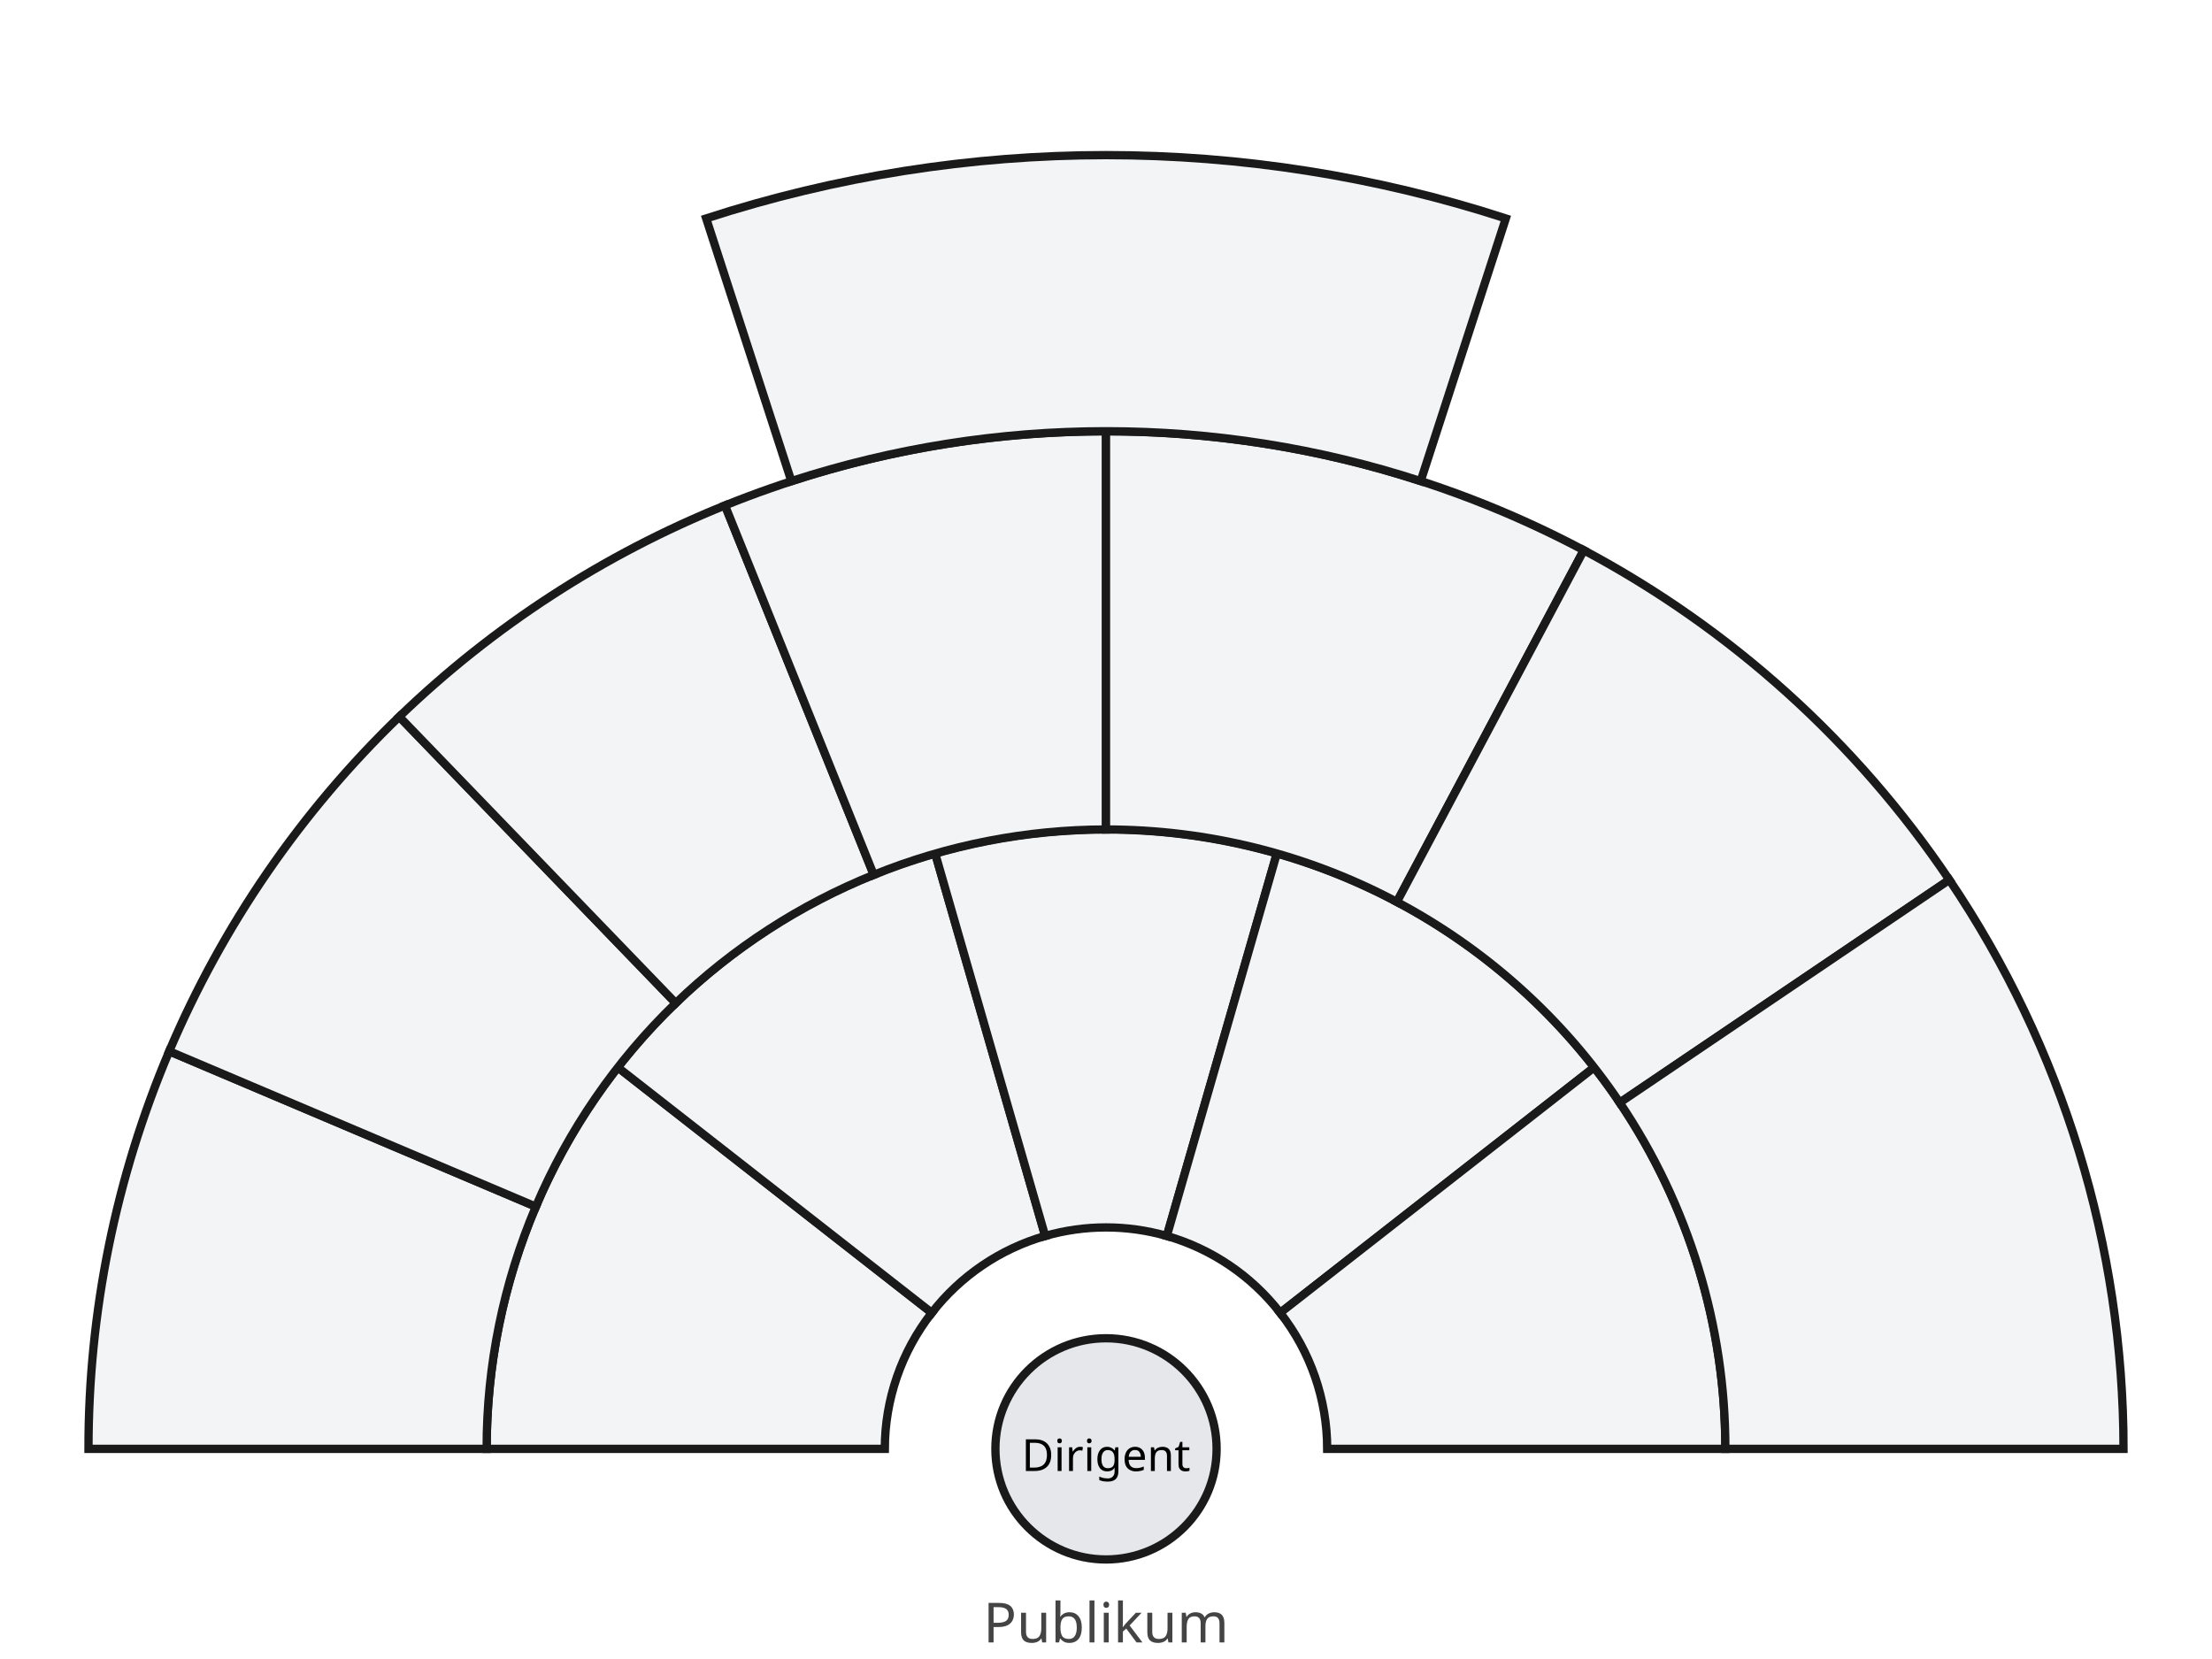
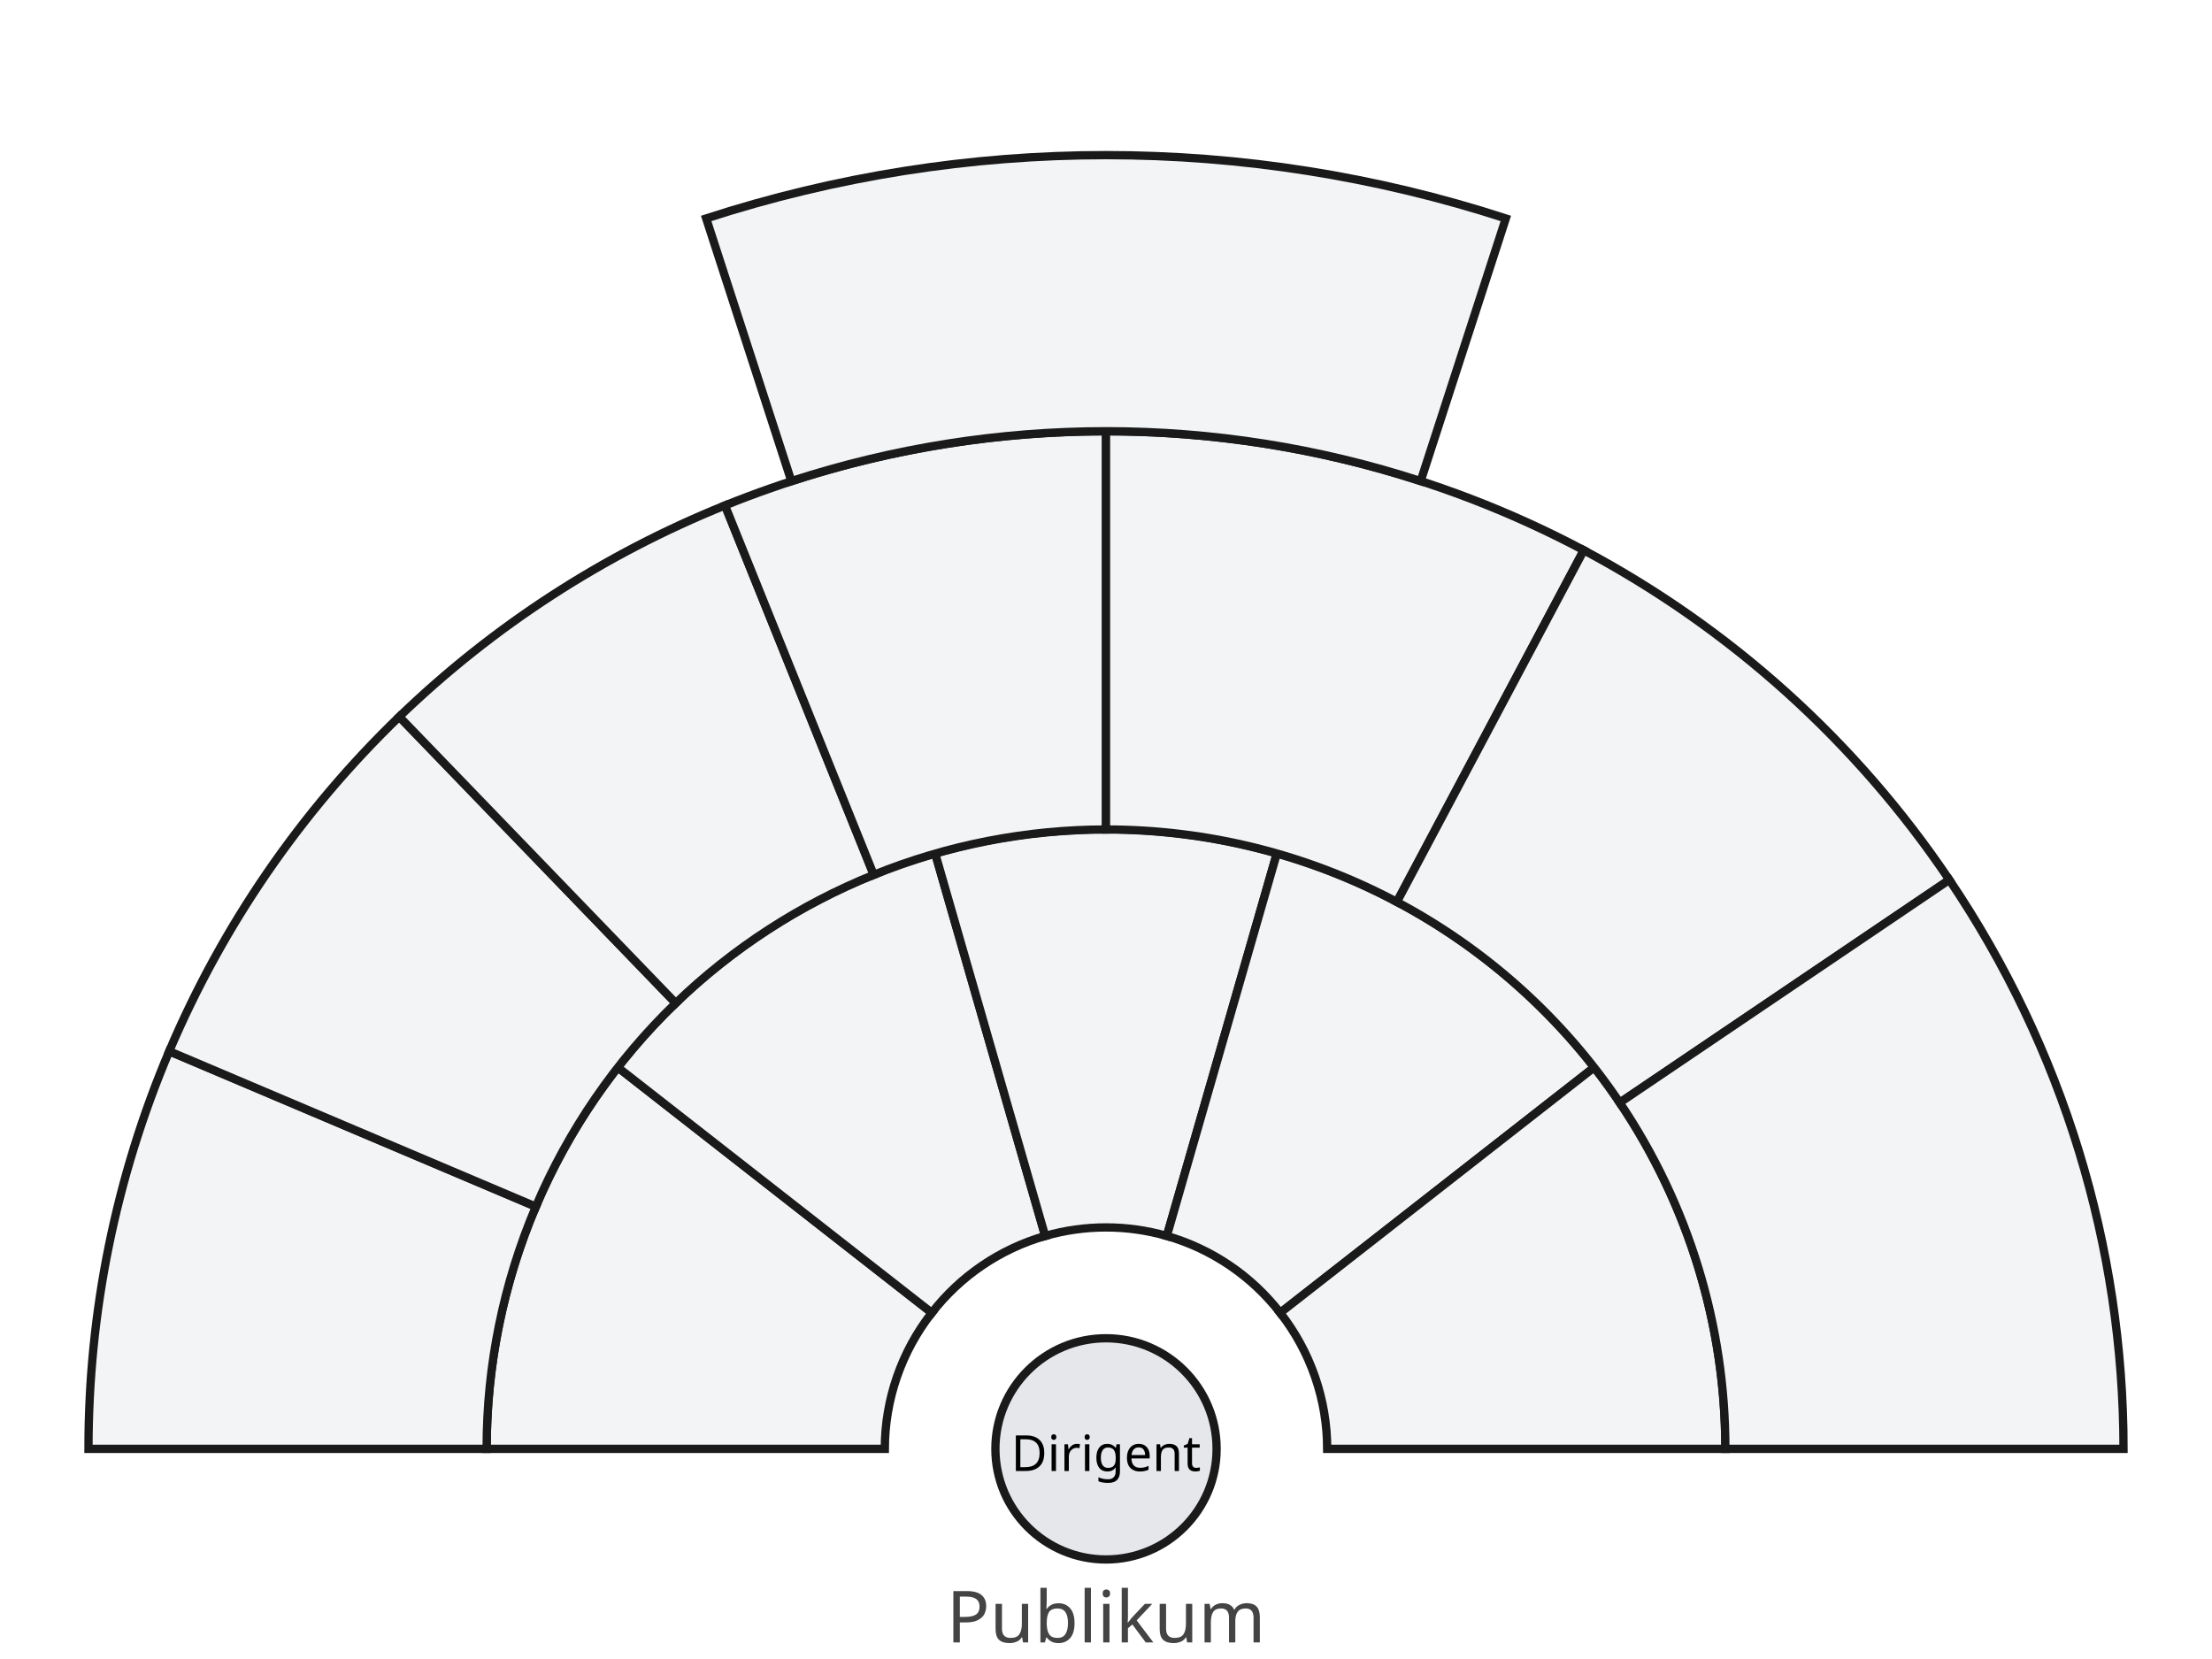
<svg xmlns="http://www.w3.org/2000/svg" viewBox="0 0 400 300" width="400" height="300">
  <rect width="400" height="300" fill="#ffffff" />
  <path d="M88.0,262.0 A112,112 0 0 1 111.7,193.0 L168.5,237.4 A40,40 0 0 0 160.0,262.0 Z" fill="#f3f4f6" stroke="#1a1a1a" stroke-width="1.5" />
  <path d="M111.7,193.0 A112,112 0 0 1 169.1,154.3 L189.0,223.5 A40,40 0 0 0 168.5,237.4 Z" fill="#f3f4f6" stroke="#1a1a1a" stroke-width="1.5" />
  <path d="M169.1,154.3 A112,112 0 0 1 230.9,154.3 L211.0,223.5 A40,40 0 0 0 189.0,223.5 Z" fill="#f3f4f6" stroke="#1a1a1a" stroke-width="1.5" />
  <path d="M230.9,154.3 A112,112 0 0 1 288.3,193.0 L231.5,237.4 A40,40 0 0 0 211.0,223.5 Z" fill="#f3f4f6" stroke="#1a1a1a" stroke-width="1.5" />
  <path d="M288.3,193.0 A112,112 0 0 1 312.0,262.0 L240.0,262.0 A40,40 0 0 0 231.5,237.4 Z" fill="#f3f4f6" stroke="#1a1a1a" stroke-width="1.5" />
  <path d="M16.0,262.0 A184,184 0 0 1 30.6,190.1 L96.9,218.2 A112,112 0 0 0 88.0,262.0 Z" fill="#f3f4f6" stroke="#1a1a1a" stroke-width="1.5" />
  <path d="M30.6,190.1 A184,184 0 0 1 72.2,129.6 L122.2,181.4 A112,112 0 0 0 96.9,218.2 Z" fill="#f3f4f6" stroke="#1a1a1a" stroke-width="1.5" />
  <path d="M72.2,129.6 A184,184 0 0 1 131.1,91.4 L158.0,158.2 A112,112 0 0 0 122.2,181.4 Z" fill="#f3f4f6" stroke="#1a1a1a" stroke-width="1.5" />
  <path d="M131.1,91.4 A184,184 0 0 1 200.0,78.0 L200.0,150.0 A112,112 0 0 0 158.0,158.2 Z" fill="#f3f4f6" stroke="#1a1a1a" stroke-width="1.5" />
  <path d="M200.0,78.0 A184,184 0 0 1 286.4,99.5 L252.6,163.1 A112,112 0 0 0 200.0,150.0 Z" fill="#f3f4f6" stroke="#1a1a1a" stroke-width="1.5" />
  <path d="M286.4,99.5 A184,184 0 0 1 352.5,159.1 L292.9,199.4 A112,112 0 0 0 252.6,163.1 Z" fill="#f3f4f6" stroke="#1a1a1a" stroke-width="1.5" />
  <path d="M352.5,159.1 A184,184 0 0 1 384.0,262.0 L312.0,262.0 A112,112 0 0 0 292.9,199.4 Z" fill="#f3f4f6" stroke="#1a1a1a" stroke-width="1.5" />
  <path d="M127.7,39.5 A234,234 0 0 1 272.3,39.5 L256.9,87.0 A184,184 0 0 0 143.1,87.0 Z" fill="#f3f4f6" stroke="#1a1a1a" stroke-width="1.5" />
  <circle cx="200" cy="262" r="20" fill="#e5e7eb" stroke="#1a1a1a" stroke-width="1.5" />
-   <text x="200" y="266" text-anchor="middle" font-family="sans-serif" font-size="8">Dirigent</text>
-   <text x="200" y="297" text-anchor="middle" font-family="sans-serif" font-size="10" fill="#444">Publikum</text>
+   <text x="200" y="266" text-anchor="middle" font-family="sans-serif" font-size="9">Dirigent</text>
+   <text x="200" y="297" text-anchor="middle" font-family="sans-serif" font-size="13" fill="#444">Publikum</text>
</svg>
